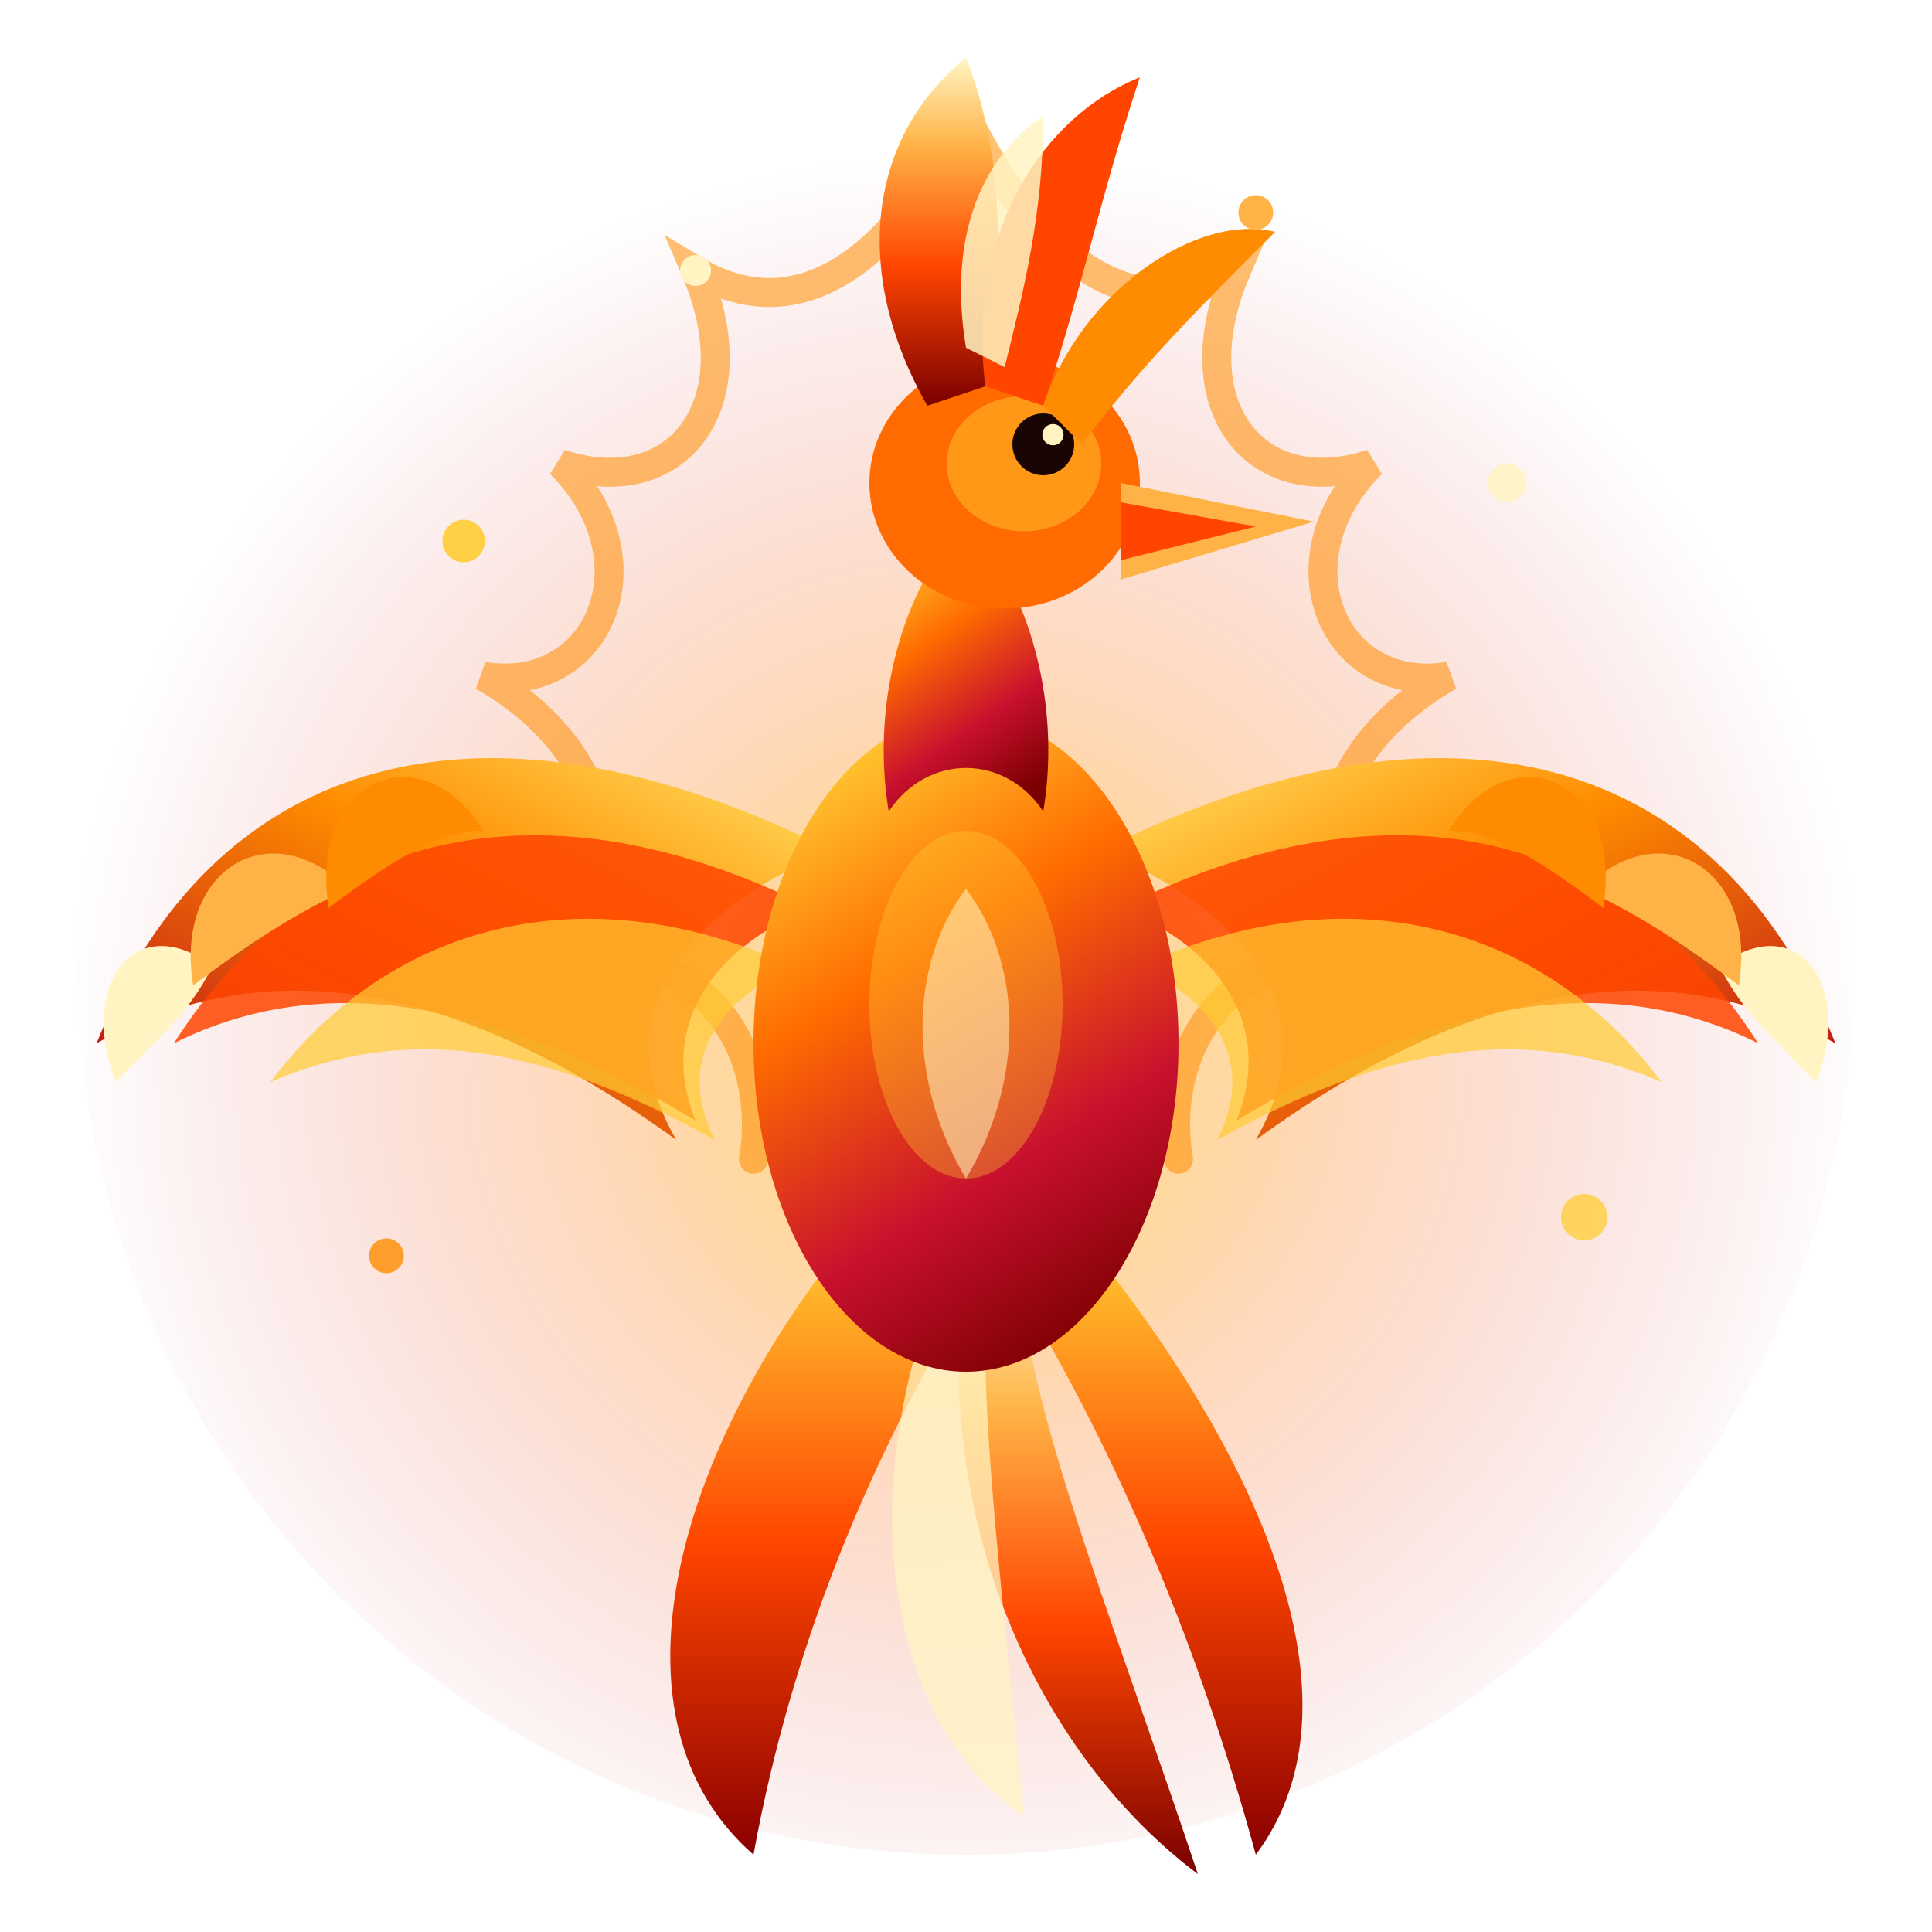
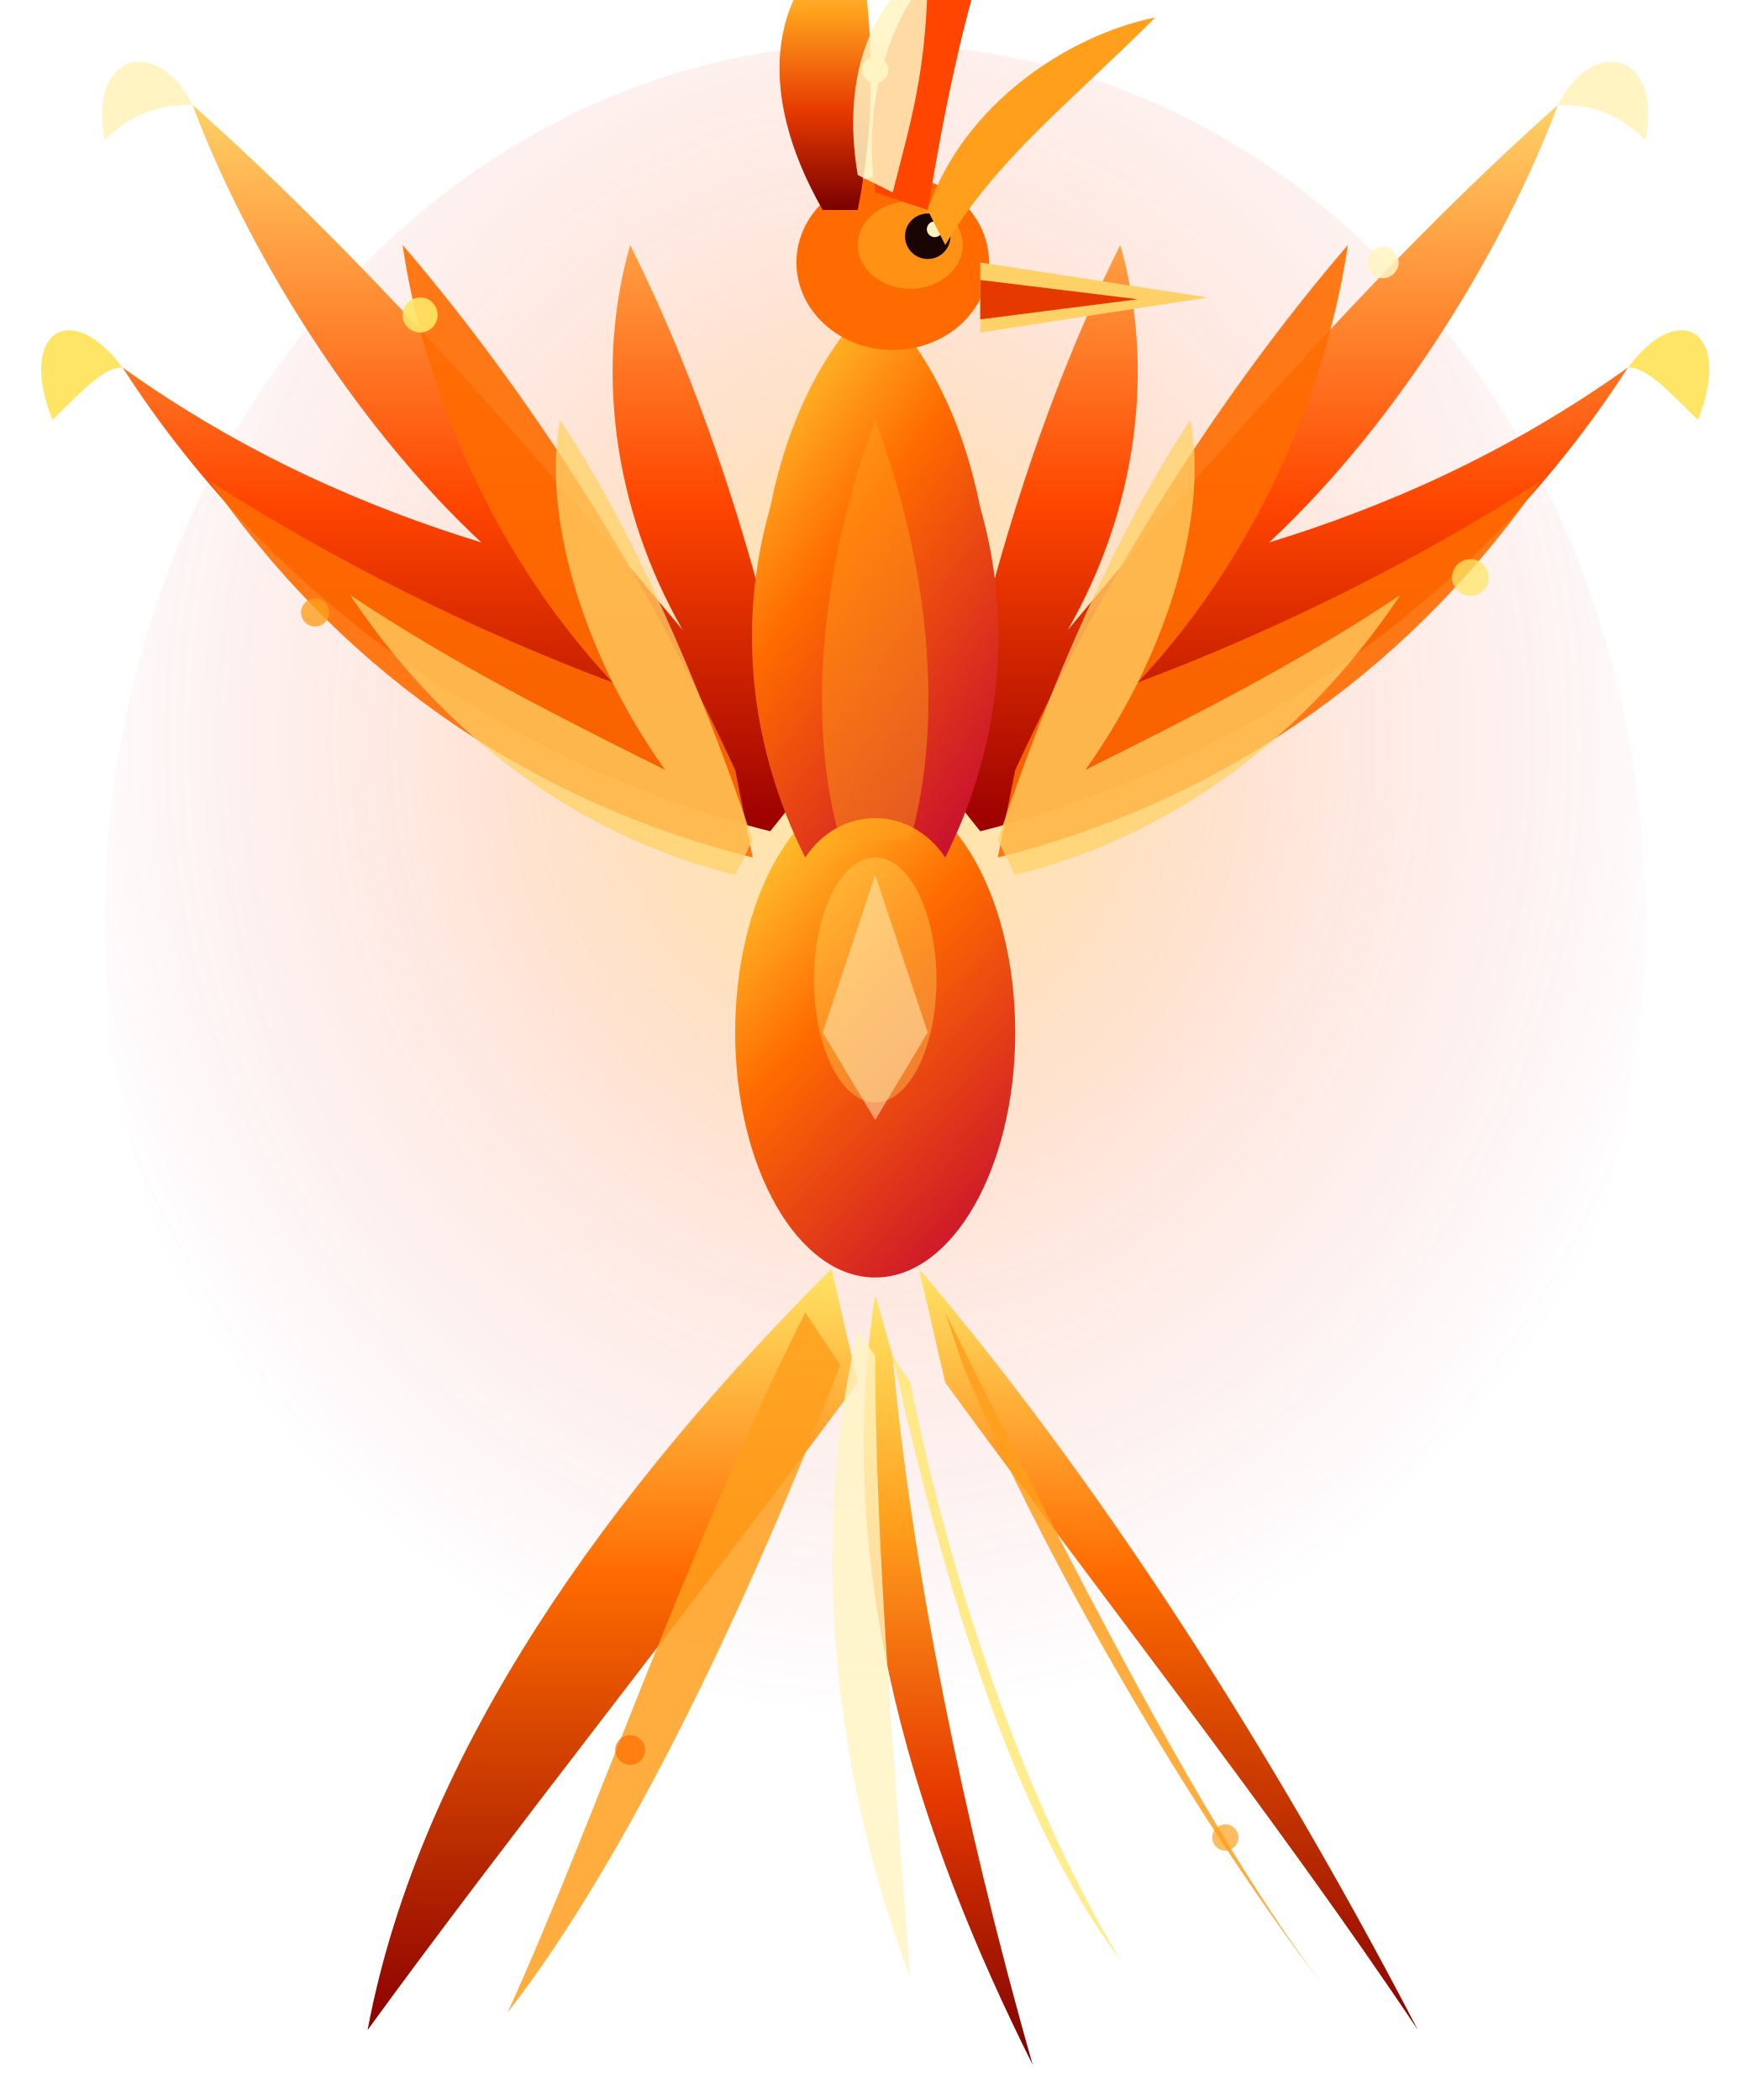
- <svg xmlns="http://www.w3.org/2000/svg" viewBox="0 0 200 200" role="img" aria-label="Fiery phoenix">
+ <svg xmlns="http://www.w3.org/2000/svg" viewBox="0 0 200 240" role="img" aria-label="Mythical phoenix on fire">
  <defs>
-     <radialGradient id="glow" cx="50%" cy="55%" r="50%">
-       <stop offset="0%" stop-color="#ffd700" stop-opacity="0.55" />
-       <stop offset="45%" stop-color="#ff6b00" stop-opacity="0.25" />
+     <linearGradient id="goldFire" x1="0.5" y1="1" x2="0.5" y2="0">
+       <stop offset="0%" stop-color="#7a0000" />
+       <stop offset="35%" stop-color="#e63900" />
+       <stop offset="70%" stop-color="#ff9f1c" />
+       <stop offset="100%" stop-color="#ffe566" />
+     </linearGradient>
+     <linearGradient id="wingFire" x1="0" y1="1" x2="0" y2="0">
+       <stop offset="0%" stop-color="#9b0000" />
+       <stop offset="45%" stop-color="#ff4500" />
+       <stop offset="100%" stop-color="#ffd166" />
+     </linearGradient>
+     <linearGradient id="bodyFire" x1="0.2" y1="0" x2="0.8" y2="1">
+       <stop offset="0%" stop-color="#ffcc33" />
+       <stop offset="40%" stop-color="#ff6b00" />
+       <stop offset="100%" stop-color="#c8102e" />
+     </linearGradient>
+     <linearGradient id="tailFire" x1="0.5" y1="0" x2="0.5" y2="1">
+       <stop offset="0%" stop-color="#ffe566" />
+       <stop offset="40%" stop-color="#ff6b00" />
+       <stop offset="100%" stop-color="#8b0000" />
+     </linearGradient>
+     <radialGradient id="aura" cx="50%" cy="40%" r="55%">
+       <stop offset="0%" stop-color="#ffd700" stop-opacity="0.4" />
+       <stop offset="55%" stop-color="#ff4500" stop-opacity="0.12" />
      <stop offset="100%" stop-color="#c8102e" stop-opacity="0" />
    </radialGradient>
-     <linearGradient id="bodyGrad" x1="0.3" y1="0" x2="0.7" y2="1">
-       <stop offset="0%" stop-color="#ffcc33" />
-       <stop offset="35%" stop-color="#ff6b00" />
-       <stop offset="70%" stop-color="#c8102e" />
-       <stop offset="100%" stop-color="#7a0000" />
-     </linearGradient>
-     <linearGradient id="wingL" x1="1" y1="0" x2="0" y2="1">
-       <stop offset="0%" stop-color="#ffe566" />
-       <stop offset="40%" stop-color="#ff8c00" />
-       <stop offset="100%" stop-color="#b3001b" />
-     </linearGradient>
-     <linearGradient id="wingR" x1="0" y1="0" x2="1" y2="1">
-       <stop offset="0%" stop-color="#ffe566" />
-       <stop offset="40%" stop-color="#ff8c00" />
-       <stop offset="100%" stop-color="#b3001b" />
-     </linearGradient>
-     <linearGradient id="flameUp" x1="0.5" y1="1" x2="0.5" y2="0">
-       <stop offset="0%" stop-color="#7a0000" />
-       <stop offset="40%" stop-color="#ff4500" />
-       <stop offset="75%" stop-color="#ffb347" />
-       <stop offset="100%" stop-color="#fff4c2" />
-     </linearGradient>
-     <linearGradient id="tailGrad" x1="0.5" y1="0" x2="0.5" y2="1">
-       <stop offset="0%" stop-color="#ffcc33" />
-       <stop offset="50%" stop-color="#ff4500" />
-       <stop offset="100%" stop-color="#8b0000" />
-     </linearGradient>
  </defs>
-   <circle cx="100" cy="100" r="92" fill="url(#glow)" />
-   <path d="M100 12 C108 28, 118 34, 128 28 C122 42, 130 52, 142 48 C132 58, 138 72, 150 70 C136 78, 134 92, 144 100 C128 96, 120 108, 122 120" fill="none" stroke="#ff8c00" stroke-width="3" stroke-linecap="round" opacity="0.55" />
-   <path d="M100 12 C92 28, 82 34, 72 28 C78 42, 70 52, 58 48 C68 58, 62 72, 50 70 C64 78, 66 92, 56 100 C72 96, 80 108, 78 120" fill="none" stroke="#ff8c00" stroke-width="3" stroke-linecap="round" opacity="0.55" />
-   <g>
-     <path d="M88 128 C70 150, 62 178, 78 192 C82 170, 90 152, 98 138 Z" fill="url(#tailGrad)" />
-     <path d="M100 130 C96 158, 108 182, 124 194 C116 170, 108 150, 106 136 Z" fill="url(#flameUp)" />
-     <path d="M112 128 C130 150, 142 176, 130 192 C124 170, 116 152, 108 138 Z" fill="url(#tailGrad)" />
-     <path d="M96 136 C88 160, 94 180, 106 188 C104 168, 102 150, 102 140 Z" fill="#fff4c2" opacity="0.75" />
-   </g>
-   <g>
-     <path d="M86 88 C50 70, 22 78, 10 108 C28 98, 48 102, 70 118 C62 104, 72 94, 86 88 Z" fill="url(#wingL)" />
-     <path d="M84 94 C56 80, 32 86, 18 108 C34 100, 52 104, 72 116 C68 106, 74 98, 84 94 Z" fill="#ff4500" opacity="0.85" />
-     <path d="M82 100 C60 90, 40 96, 28 112 C42 106, 56 108, 74 118 C70 110, 74 104, 82 100 Z" fill="#ffcc33" opacity="0.7" />
-     <path d="M22 100 C14 94, 8 102, 12 112 C18 106, 20 104, 22 100 Z" fill="#fff4c2" />
-     <path d="M36 92 C28 84, 18 90, 20 102 C28 96, 32 94, 36 92 Z" fill="#ffb347" />
-     <path d="M50 86 C44 76, 32 80, 34 94 C42 88, 46 86, 50 86 Z" fill="#ff8c00" />
-   </g>
-   <g>
-     <path d="M114 88 C150 70, 178 78, 190 108 C172 98, 152 102, 130 118 C138 104, 128 94, 114 88 Z" fill="url(#wingR)" />
-     <path d="M116 94 C144 80, 168 86, 182 108 C166 100, 148 104, 128 116 C132 106, 126 98, 116 94 Z" fill="#ff4500" opacity="0.85" />
-     <path d="M118 100 C140 90, 160 96, 172 112 C158 106, 144 108, 126 118 C130 110, 126 104, 118 100 Z" fill="#ffcc33" opacity="0.7" />
-     <path d="M178 100 C186 94, 192 102, 188 112 C182 106, 180 104, 178 100 Z" fill="#fff4c2" />
-     <path d="M164 92 C172 84, 182 90, 180 102 C172 96, 168 94, 164 92 Z" fill="#ffb347" />
-     <path d="M150 86 C156 76, 168 80, 166 94 C158 88, 154 86, 150 86 Z" fill="#ff8c00" />
-   </g>
-   <ellipse cx="100" cy="108" rx="22" ry="34" fill="url(#bodyGrad)" />
-   <ellipse cx="100" cy="104" rx="10" ry="18" fill="#ffcc33" opacity="0.35" />
-   <path d="M100 92 C94 100, 94 112, 100 122 C106 112, 106 100, 100 92 Z" fill="#fff4c2" opacity="0.55" />
-   <path d="M92 84 C90 72, 94 60, 100 54 C106 60, 110 72, 108 84 C104 78, 96 78, 92 84 Z" fill="url(#bodyGrad)" />
-   <ellipse cx="104" cy="50" rx="14" ry="13" fill="#ff6b00" />
-   <ellipse cx="106" cy="48" rx="8" ry="7" fill="#ffcc33" opacity="0.45" />
-   <path d="M116 50 L136 54 L116 60 Z" fill="#ffb347" />
-   <path d="M116 52 L130 54.5 L116 58 Z" fill="#ff4500" />
-   <circle cx="108" cy="46" r="3.2" fill="#1a0505" />
-   <circle cx="109" cy="45" r="1.1" fill="#fff4c2" />
-   <g>
-     <path d="M96 42 C88 28, 90 14, 100 6 C104 16, 104 28, 102 40 Z" fill="url(#flameUp)" />
-     <path d="M102 40 C100 24, 108 12, 118 8 C114 20, 112 30, 108 42 Z" fill="#ff4500" />
-     <path d="M108 42 C112 30, 124 22, 132 24 C124 32, 118 38, 112 46 Z" fill="#ff8c00" />
-     <path d="M100 36 C98 24, 102 16, 108 12 C108 22, 106 30, 104 38 Z" fill="#fff4c2" opacity="0.85" />
-   </g>
-   <circle cx="48" cy="56" r="2.2" fill="#ffcc33" opacity="0.9" />
-   <circle cx="156" cy="50" r="2" fill="#fff4c2" opacity="0.85" />
-   <circle cx="40" cy="130" r="1.8" fill="#ff8c00" opacity="0.8" />
-   <circle cx="164" cy="126" r="2.4" fill="#ffcc33" opacity="0.75" />
-   <circle cx="72" cy="28" r="1.6" fill="#fff4c2" />
-   <circle cx="130" cy="22" r="1.8" fill="#ffb347" />
+   <ellipse cx="100" cy="105" rx="88" ry="100" fill="url(#aura)" />
+   <path d="M95 145 C70 170, 48 200, 42 232 C58 210, 78 185, 98 158 Z" fill="url(#tailFire)" />
+   <path d="M100 148 C95 180, 105 210, 118 236 C110 208, 104 178, 102 155 Z" fill="url(#goldFire)" />
+   <path d="M105 145 C128 172, 148 205, 162 232 C146 208, 124 180, 108 158 Z" fill="url(#tailFire)" />
+   <path d="M92 150 C78 178, 68 208, 58 230 C72 212, 86 182, 96 156 Z" fill="#ff9f1c" opacity="0.85" />
+   <path d="M108 150 C122 178, 138 210, 152 228 C138 210, 120 180, 110 156 Z" fill="#ff9f1c" opacity="0.85" />
+   <path d="M98 152 C92 178, 96 205, 104 226 C102 200, 100 175, 100 155 Z" fill="#fff4c2" opacity="0.8" />
+   <path d="M102 155 C108 182, 116 208, 128 224 C116 204, 108 178, 104 158 Z" fill="#ffe566" opacity="0.75" />
+   <path d="M88 95            C60 88, 32 70, 14 42            C28 52, 42 58, 55 62            C40 48, 28 28, 22 12            C40 28, 58 48, 78 72            C70 58, 68 42, 72 28            C82 48, 88 70, 92 90            Z" fill="url(#wingFire)" />
+   <path d="M86 98            C62 92, 40 78, 24 55            C38 64, 54 72, 70 78            C55 62, 48 42, 46 28            C58 42, 72 62, 84 88            Z" fill="#ff6b00" opacity="0.9" />
+   <path d="M84 100            C68 96, 52 86, 40 68            C52 76, 64 82, 76 88            C66 74, 62 58, 64 48            C72 60, 80 78, 86 96            Z" fill="#ffd166" opacity="0.75" />
+   <path d="M22 12 C18 4, 10 6, 12 16 C16 12, 20 12, 22 12 Z" fill="#fff4c2" />
+   <path d="M14 42 C8 34, 2 38, 6 48 C10 44, 12 42, 14 42 Z" fill="#ffe566" />
+   <path d="M112 95            C140 88, 168 70, 186 42            C172 52, 158 58, 145 62            C160 48, 172 28, 178 12            C160 28, 142 48, 122 72            C130 58, 132 42, 128 28            C118 48, 112 70, 108 90            Z" fill="url(#wingFire)" />
+   <path d="M114 98            C138 92, 160 78, 176 55            C162 64, 146 72, 130 78            C145 62, 152 42, 154 28            C142 42, 128 62, 116 88            Z" fill="#ff6b00" opacity="0.9" />
+   <path d="M116 100            C132 96, 148 86, 160 68            C148 76, 136 82, 124 88            C134 74, 138 58, 136 48            C128 60, 120 78, 114 96            Z" fill="#ffd166" opacity="0.75" />
+   <path d="M178 12 C182 4, 190 6, 188 16 C184 12, 180 12, 178 12 Z" fill="#fff4c2" />
+   <path d="M186 42 C192 34, 198 38, 194 48 C190 44, 188 42, 186 42 Z" fill="#ffe566" />
+   <ellipse cx="100" cy="118" rx="16" ry="28" fill="url(#bodyFire)" />
+   <ellipse cx="100" cy="112" rx="7" ry="14" fill="#ffe566" opacity="0.35" />
+   <path d="M100 100 L94 118 L100 128 L106 118 Z" fill="#fff4c2" opacity="0.5" />
+   <path d="M92 98            C86 86, 84 72, 88 58            C90 48, 94 40, 100 34            C106 40, 110 48, 112 58            C116 72, 114 86, 108 98            C104 92, 96 92, 92 98 Z" fill="url(#bodyFire)" />
+   <path d="M96 96 C92 82, 94 64, 100 48 C106 64, 108 82, 104 96 Z" fill="#ff9f1c" opacity="0.45" />
+   <ellipse cx="102" cy="30" rx="11" ry="10" fill="#ff6b00" />
+   <ellipse cx="104" cy="28" rx="6" ry="5" fill="#ffcc33" opacity="0.4" />
+   <path d="M112 30 L138 34 L112 38 Z" fill="#ffd166" />
+   <path d="M112 32 L130 34.2 L112 36.5 Z" fill="#e63900" />
+   <circle cx="106" cy="27" r="2.6" fill="#1a0505" />
+   <circle cx="106.8" cy="26.2" r="0.9" fill="#fff4c2" />
+   <path d="M94 24 C86 10, 88 -2, 98 -8 C100 4, 100 14, 98 24 Z" fill="url(#goldFire)" />
+   <path d="M100 22 C98 8, 104 -4, 114 -10 C110 2, 108 12, 106 24 Z" fill="#ff4500" />
+   <path d="M106 24 C110 12, 122 4, 132 2 C122 12, 114 18, 108 28 Z" fill="#ff9f1c" />
+   <path d="M98 20 C96 8, 100 0, 106 -4 C106 8, 104 14, 102 22 Z" fill="#fff4c2" opacity="0.85" />
+   <circle cx="48" cy="36" r="2" fill="#ffe566" opacity="0.9" />
+   <circle cx="158" cy="30" r="1.8" fill="#fff4c2" opacity="0.85" />
+   <circle cx="36" cy="70" r="1.6" fill="#ff9f1c" opacity="0.8" />
+   <circle cx="168" cy="66" r="2.1" fill="#ffe566" opacity="0.75" />
+   <circle cx="100" cy="8" r="1.5" fill="#fff4c2" />
+   <circle cx="72" cy="200" r="1.7" fill="#ff6b00" opacity="0.7" />
+   <circle cx="140" cy="210" r="1.5" fill="#ff9f1c" opacity="0.7" />
</svg>
